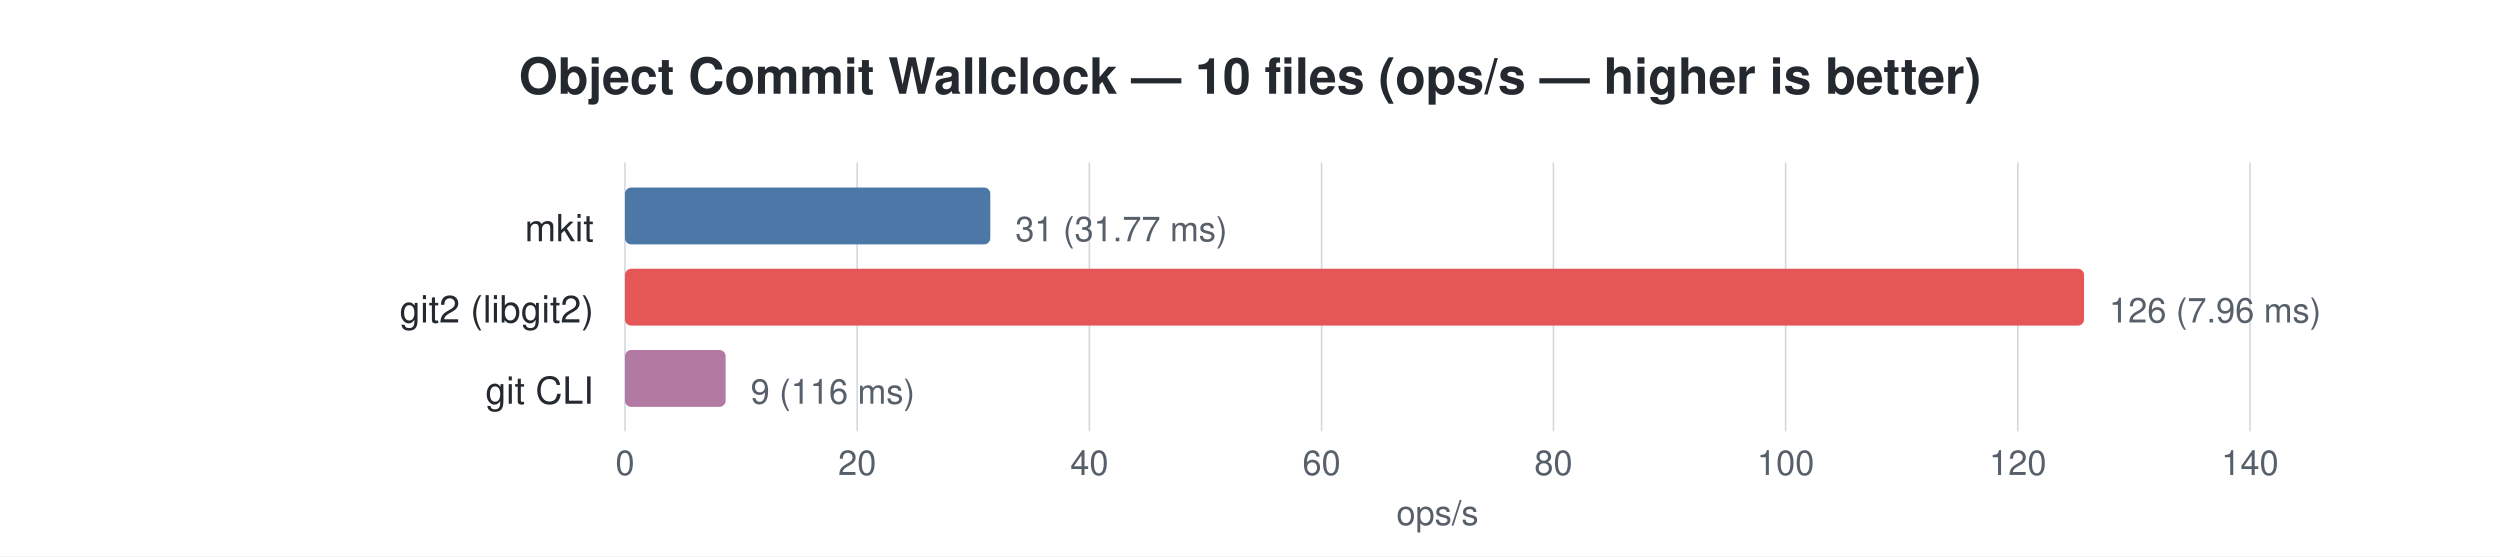
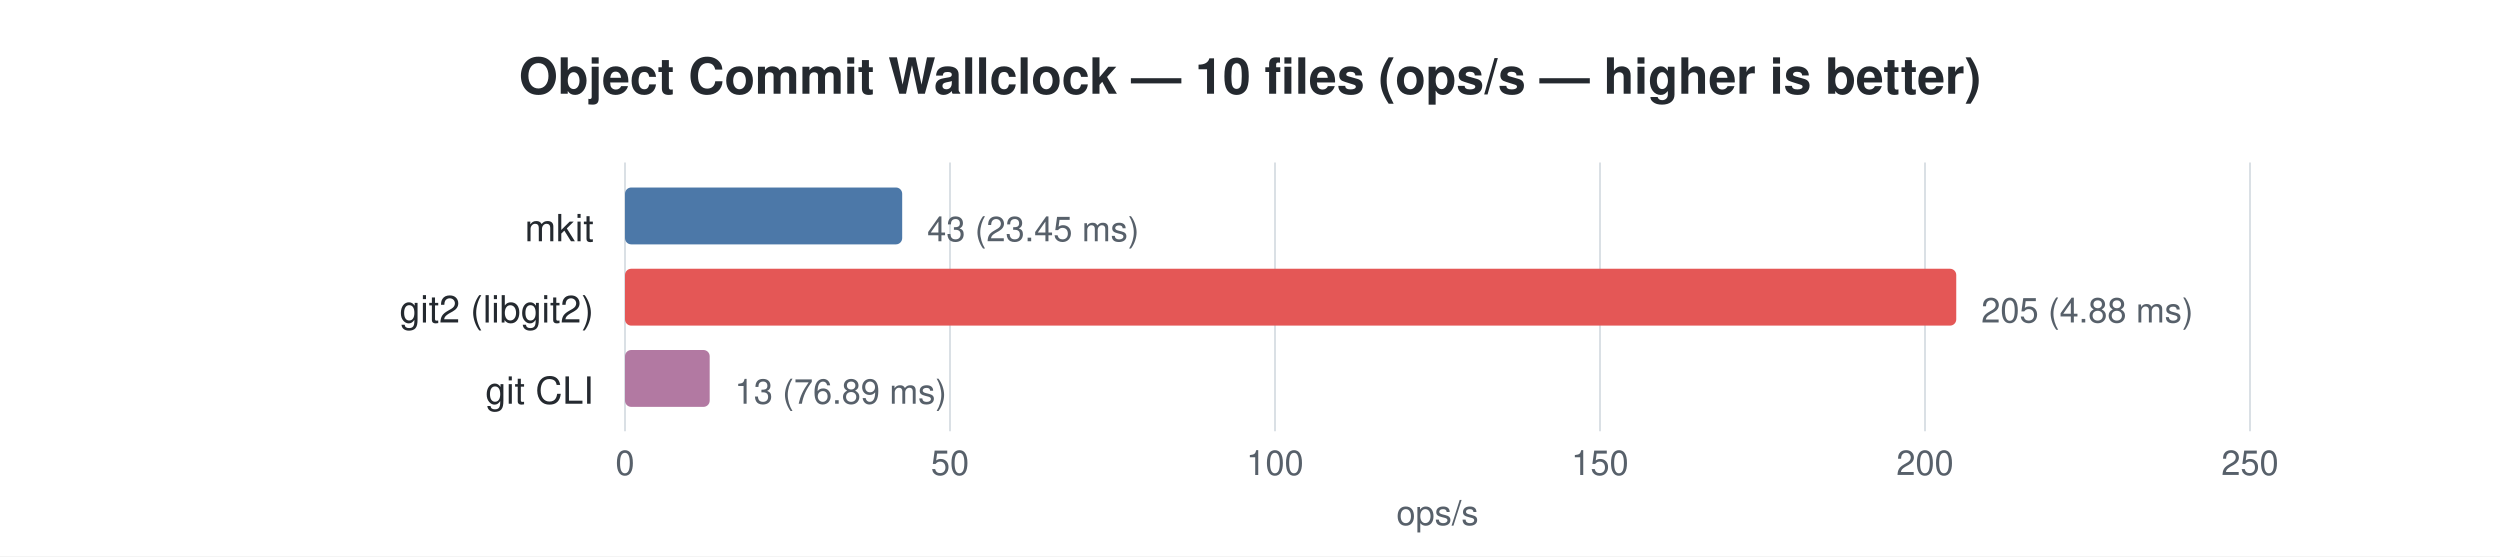
<svg xmlns="http://www.w3.org/2000/svg" width="800" height="178" viewBox="0 0 800 178">
  <style>
text { font-family: -apple-system, BlinkMacSystemFont, "Segoe UI", Helvetica, Arial, sans-serif; }
.title { font-size: 16px; font-weight: 600; fill: #24292f; }
.label { font-size: 12px; fill: #24292f; }
.value { font-size: 11px; fill: #57606a; }
.axis-label { font-size: 11px; fill: #57606a; }
.grid { stroke: #d0d7de; stroke-width: 0.5; }
</style>
  <rect width="100%" height="100%" fill="white" />
  <text x="400.0" y="30" text-anchor="middle" class="title">Object Commit Wallclock — 10 files (ops/s — higher is better)</text>
  <line x1="200.0" y1="52.0" x2="200.0" y2="138.0" class="grid" />
  <text x="200.0" y="152.0" text-anchor="middle" class="axis-label">0</text>
-   <line x1="274.3" y1="52.0" x2="274.3" y2="138.0" class="grid" />
-   <text x="274.3" y="152.0" text-anchor="middle" class="axis-label">20</text>
-   <line x1="348.6" y1="52.0" x2="348.6" y2="138.0" class="grid" />
-   <text x="348.6" y="152.0" text-anchor="middle" class="axis-label">40</text>
-   <line x1="422.9" y1="52.0" x2="422.9" y2="138.0" class="grid" />
-   <text x="422.9" y="152.0" text-anchor="middle" class="axis-label">60</text>
-   <line x1="497.1" y1="52.0" x2="497.1" y2="138.0" class="grid" />
-   <text x="497.1" y="152.0" text-anchor="middle" class="axis-label">80</text>
-   <line x1="571.4" y1="52.0" x2="571.4" y2="138.0" class="grid" />
-   <text x="571.4" y="152.0" text-anchor="middle" class="axis-label">100</text>
-   <line x1="645.7" y1="52.0" x2="645.7" y2="138.0" class="grid" />
-   <text x="645.7" y="152.0" text-anchor="middle" class="axis-label">120</text>
+   <line x1="304.0" y1="52.0" x2="304.0" y2="138.0" class="grid" />
+   <text x="304.0" y="152.0" text-anchor="middle" class="axis-label">50</text>
+   <line x1="408.0" y1="52.0" x2="408.0" y2="138.0" class="grid" />
+   <text x="408.0" y="152.0" text-anchor="middle" class="axis-label">100</text>
+   <line x1="512.0" y1="52.0" x2="512.0" y2="138.0" class="grid" />
+   <text x="512.0" y="152.0" text-anchor="middle" class="axis-label">150</text>
+   <line x1="616.0" y1="52.0" x2="616.0" y2="138.0" class="grid" />
+   <text x="616.0" y="152.0" text-anchor="middle" class="axis-label">200</text>
  <line x1="720.0" y1="52.0" x2="720.0" y2="138.0" class="grid" />
-   <text x="720.0" y="152.0" text-anchor="middle" class="axis-label">140</text>
+   <text x="720.0" y="152.0" text-anchor="middle" class="axis-label">250</text>
  <text x="460.0" y="168.0" text-anchor="middle" class="axis-label">ops/s</text>
  <text x="190.0" y="77.2" text-anchor="end" class="label">mkit</text>
-   <rect x="200.0" y="60.0" width="116.9" height="18.2" rx="2" fill="#4C78A8" />
-   <text x="324.9" y="77.2" class="value">31 (31.77 ms)</text>
+   <rect x="200.0" y="60.0" width="88.7" height="18.2" rx="2" fill="#4C78A8" />
+   <text x="296.7" y="77.2" class="value">43 (23.45 ms)</text>
  <text x="190.0" y="103.2" text-anchor="end" class="label">git2 (libgit2)</text>
-   <rect x="200.0" y="86.0" width="466.9" height="18.2" rx="2" fill="#E45756" />
-   <text x="674.9" y="103.2" class="value">126 (7.96 ms)</text>
+   <rect x="200.0" y="86.0" width="426.0" height="18.2" rx="2" fill="#E45756" />
+   <text x="634.0" y="103.2" class="value">205 (4.88 ms)</text>
  <text x="190.0" y="129.2" text-anchor="end" class="label">git CLI</text>
-   <rect x="200.0" y="112.0" width="32.2" height="18.2" rx="2" fill="#B279A2" />
-   <text x="240.2" y="129.2" class="value">9 (116 ms)</text>
+   <rect x="200.0" y="112.0" width="27.1" height="18.2" rx="2" fill="#B279A2" />
+   <text x="235.1" y="129.2" class="value">13 (76.89 ms)</text>
</svg>
